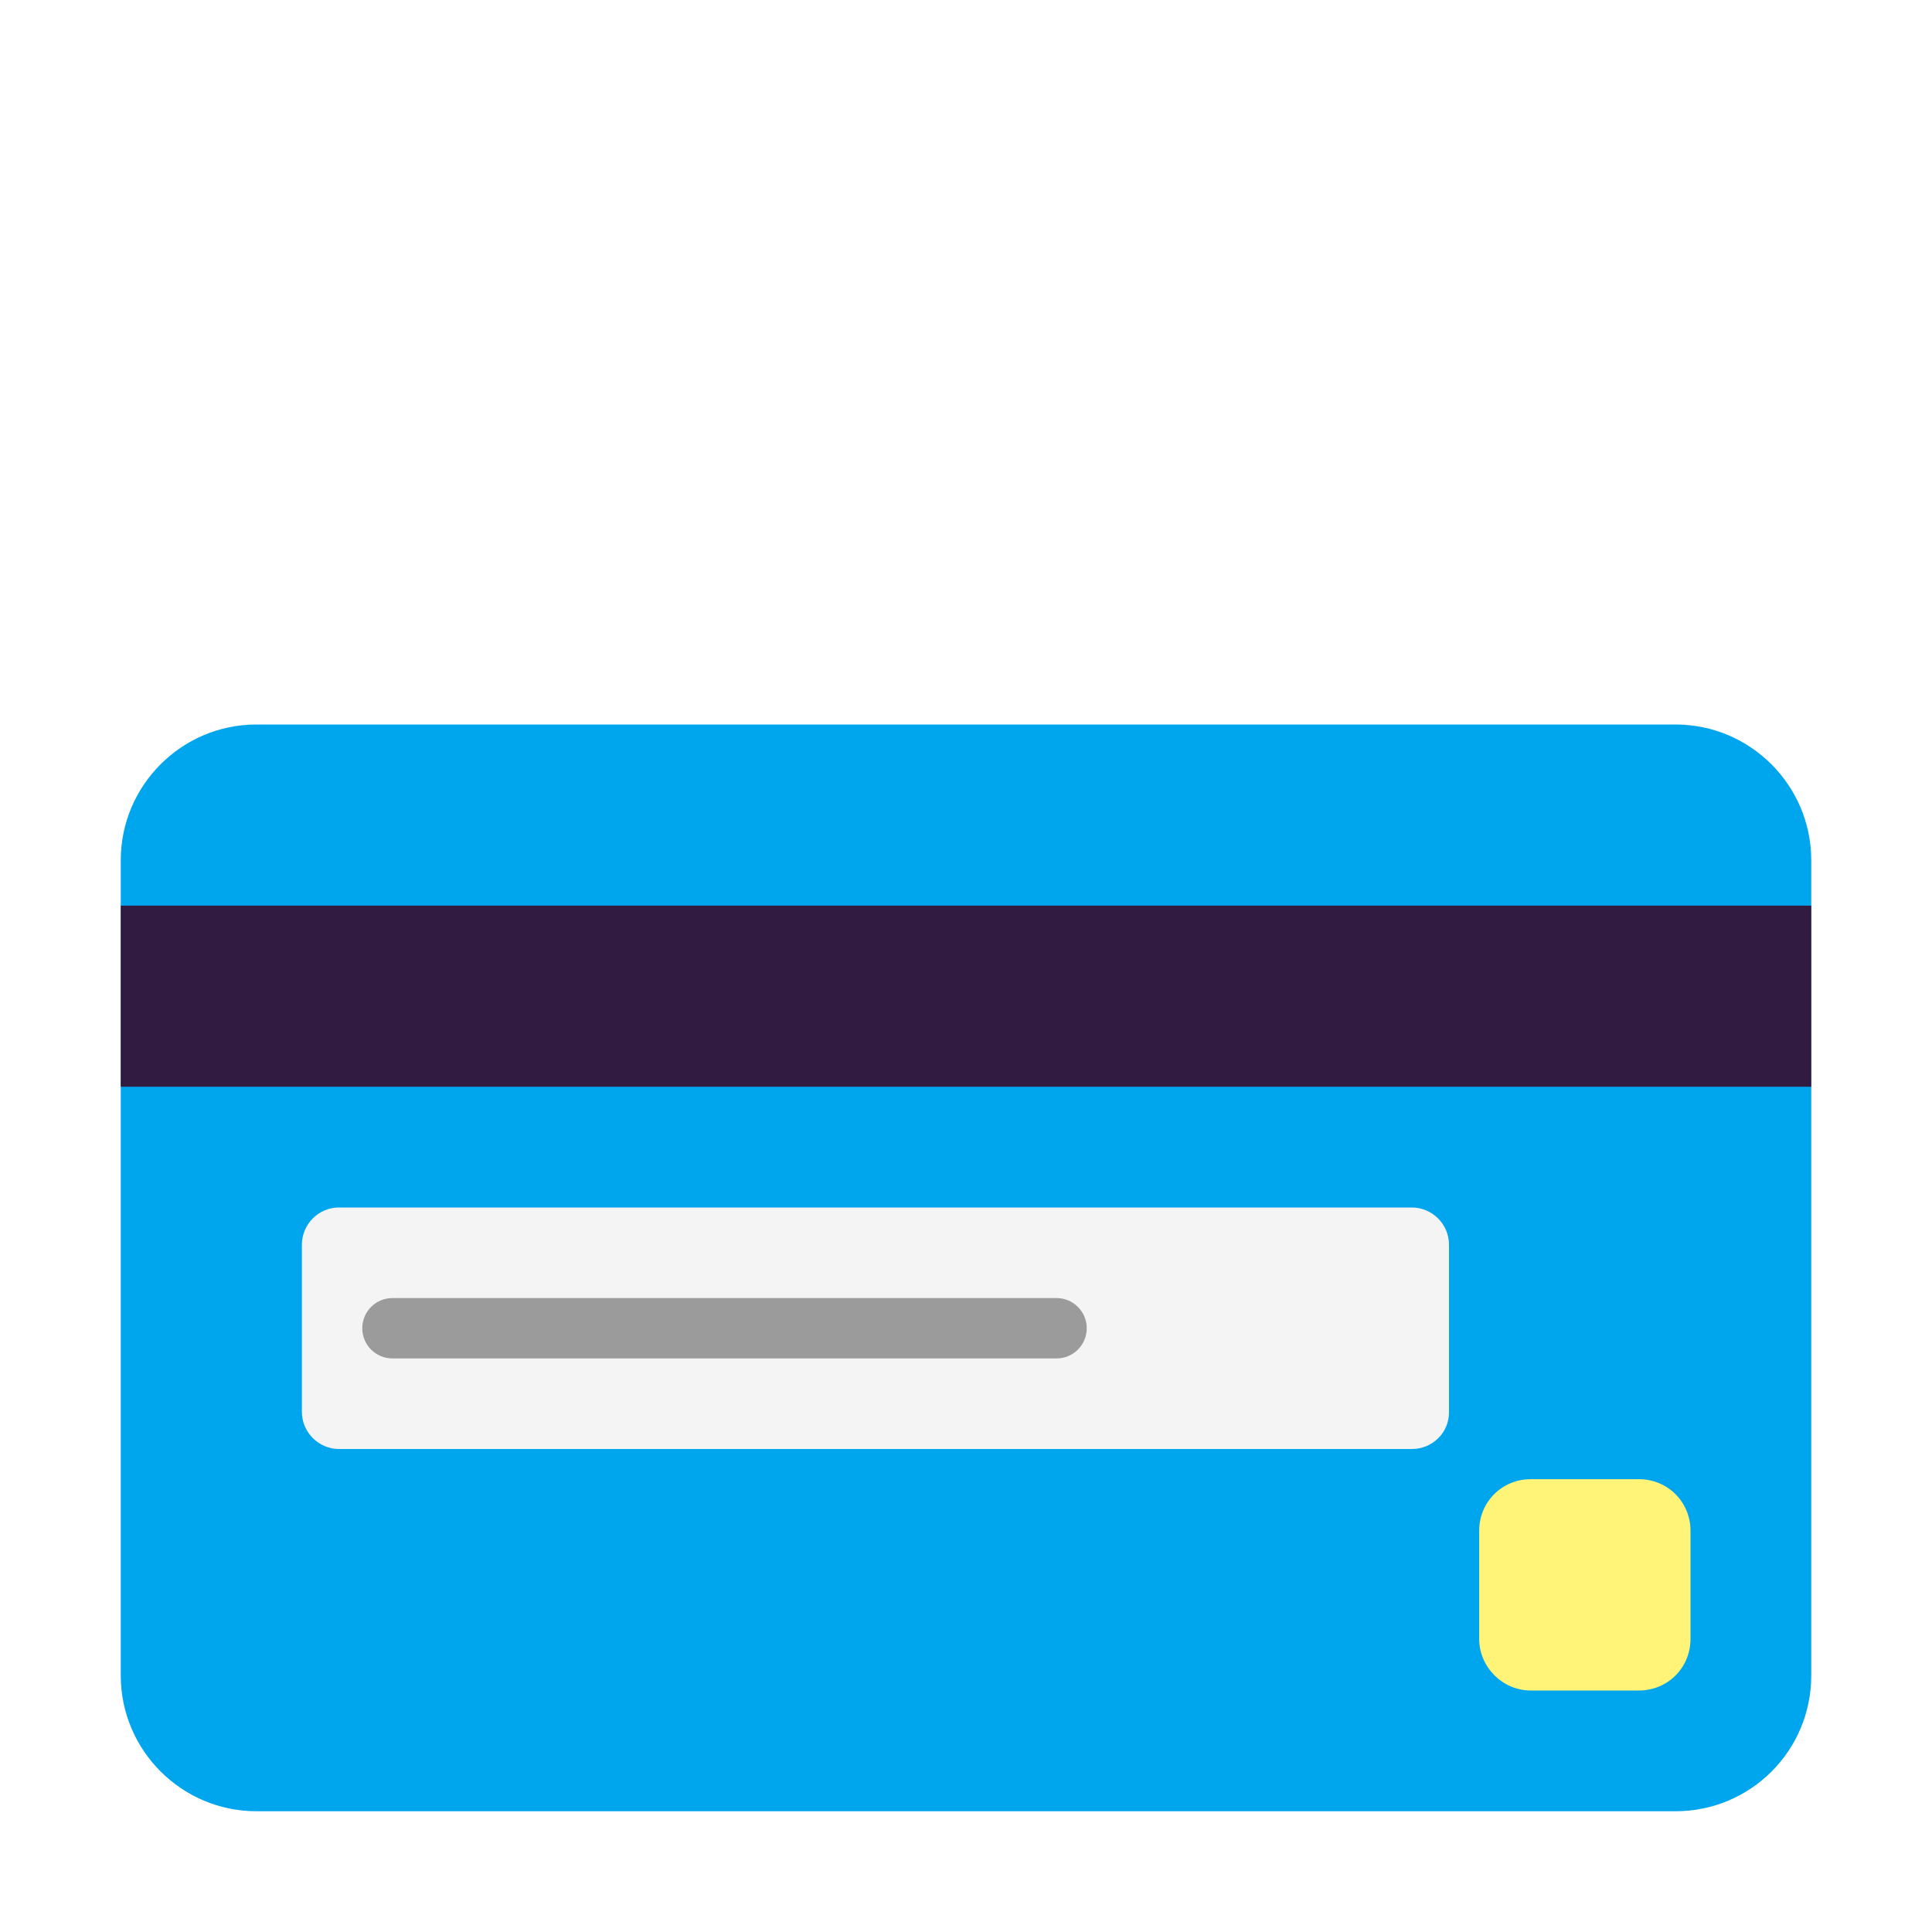
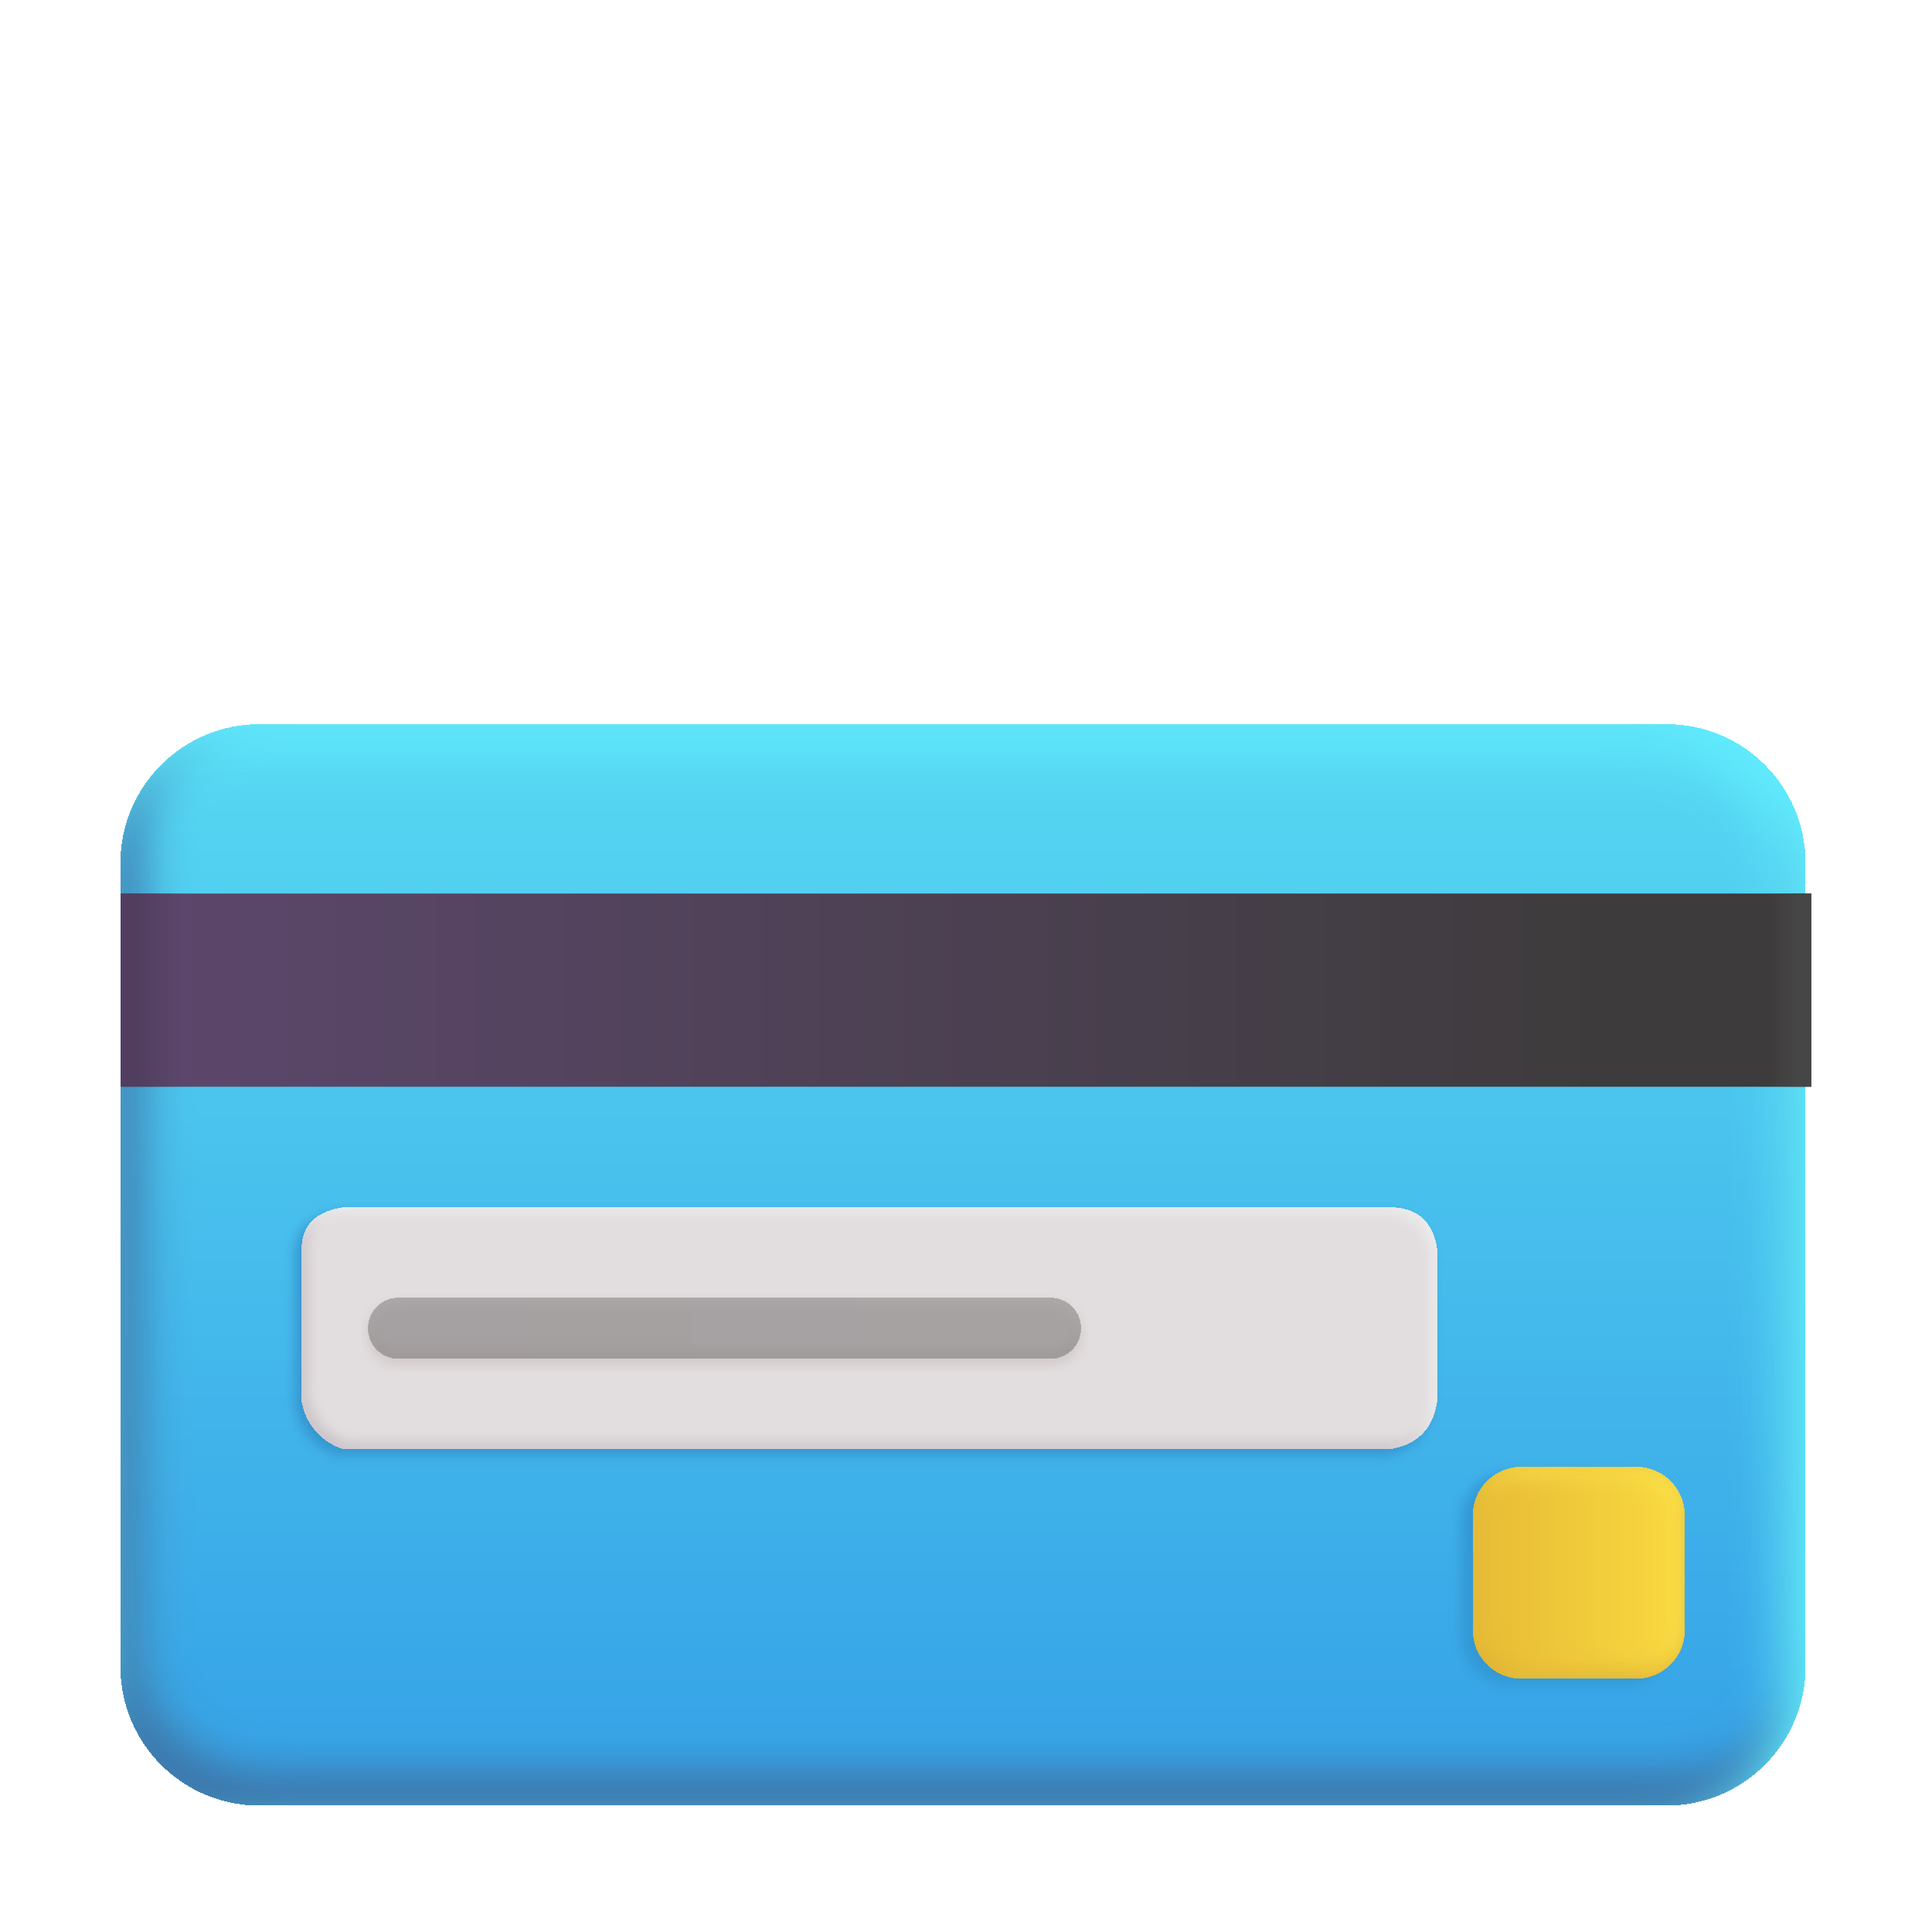
- <svg xmlns="http://www.w3.org/2000/svg" width="32" height="32" viewBox="0 0 32 32" fill="none">
-   <path d="M27.752 30H4.248C3.009 30 2 28.991 2 27.751V14.249C2 13.009 3.009 12 4.248 12H27.752C28.991 12 30 13.009 30 14.249V27.751C30 29.001 28.991 30 27.752 30Z" fill="#00A6ED" />
-   <path d="M23.386 24H5.614C5.282 24 5 23.727 5 23.384V20.616C5 20.283 5.272 20 5.614 20H23.386C23.718 20 24 20.273 24 20.616V23.394C24 23.727 23.728 24 23.386 24Z" fill="#F4F4F4" />
-   <path d="M25.353 28H27.147C27.622 28 28 27.622 28 27.147V25.353C28 24.878 27.622 24.5 27.147 24.5H25.353C24.878 24.5 24.5 24.878 24.5 25.353V27.147C24.5 27.612 24.888 28 25.353 28Z" fill="#FFF478" />
-   <path d="M30 15H2V18H30V15Z" fill="#321B41" />
-   <path d="M6 22C6 21.724 6.224 21.5 6.5 21.5H17.5C17.776 21.5 18 21.724 18 22C18 22.276 17.776 22.5 17.5 22.5H6.5C6.224 22.5 6 22.276 6 22Z" fill="#9B9B9B" />
+ <svg xmlns="http://www.w3.org/2000/svg" width="32" height="32" fill="none" viewBox="0 0 32 32">
+   <g filter="url(#a)">
+     <rect width="27.9" height="17.9" x="2" y="12" fill="url(#b)" rx="2.3" />
+   </g>
+   <path fill="url(#c)" d="M2 18v-3.2h28V18z" />
+   <path fill="url(#d)" d="M2 18v-3.2h28V18z" />
+   <path fill="url(#e)" d="M2 18v-3.2h28V18z" />
+   <g filter="url(#f)">
+     <path fill="#e2ddde" d="M5.7 24a1 1 0 0 1-.7-.8v-2.5q0-.6.7-.7H23q.7 0 .8.7v2.5q-.1.7-.8.8z" />
+   </g>
+   <g filter="url(#g)">
+     <rect width="11.8" height="1" x="6.1" y="21.5" fill="url(#h)" rx=".5" />
+   </g>
+   <g filter="url(#i)">
+     <rect width="3.5" height="3.5" x="24.4" y="24.3" fill="url(#j)" rx=".8" />
+   </g>
+   <defs>
+     <linearGradient id="b" x1="16" x2="16" y1="12" y2="29.1" gradientUnits="userSpaceOnUse">
+       <stop stop-color="#57d8f2" />
+       <stop offset="1" stop-color="#36a3e7" />
+     </linearGradient>
+     <linearGradient id="c" x1="2" x2="30" y1="17.1" y2="17.1" gradientUnits="userSpaceOnUse">
+       <stop stop-color="#5d476d" />
+       <stop offset=".9" stop-color="#3d3b3b" />
+     </linearGradient>
+     <linearGradient id="d" x1="2" x2="3.5" y1="16.8" y2="16.8" gradientUnits="userSpaceOnUse">
+       <stop offset=".2" stop-color="#513e5f" />
+       <stop offset=".7" stop-color="#513e5f" stop-opacity="0" />
+     </linearGradient>
+     <linearGradient id="e" x1="30" x2="29.3" y1="16.9" y2="16.9" gradientUnits="userSpaceOnUse">
+       <stop offset=".3" stop-color="#474646" />
+       <stop offset="1" stop-color="#474646" stop-opacity="0" />
+     </linearGradient>
+     <linearGradient id="h" x1="6.1" x2="16.9" y1="22" y2="22" gradientUnits="userSpaceOnUse">
+       <stop stop-color="#a5a0a1" />
+       <stop offset="1" stop-color="#a6a2a2" />
+     </linearGradient>
+     <linearGradient id="j" x1="27.9" x2="25" y1="25.7" y2="25.7" gradientUnits="userSpaceOnUse">
+       <stop stop-color="#f9d940" />
+       <stop offset="1" stop-color="#eac037" />
+     </linearGradient>
+     <filter id="a" width="28.7" height="18.7" x="1.6" y="11.6" color-interpolation-filters="sRGB" filterUnits="userSpaceOnUse">
+       <feFlood flood-opacity="0" result="BackgroundImageFix" />
+       <feBlend in="SourceGraphic" in2="BackgroundImageFix" result="shape" />
+       <feColorMatrix in="SourceAlpha" result="hardAlpha" values="0 0 0 0 0 0 0 0 0 0 0 0 0 0 0 0 0 0 127 0" />
+       <feOffset dx=".4" dy="-.4" />
+       <feGaussianBlur stdDeviation=".4" />
+       <feComposite in2="hardAlpha" k2="-1" k3="1" operator="arithmetic" />
+       <feColorMatrix values="0 0 0 0 0.255 0 0 0 0 0.58 0 0 0 0 0.765 0 0 0 1 0" />
+       <feBlend in2="shape" result="effect1_innerShadow_18_21638" />
+       <feColorMatrix in="SourceAlpha" result="hardAlpha" values="0 0 0 0 0 0 0 0 0 0 0 0 0 0 0 0 0 0 127 0" />
+       <feOffset dy="-.4" />
+       <feGaussianBlur stdDeviation=".4" />
+       <feComposite in2="hardAlpha" k2="-1" k3="1" operator="arithmetic" />
+       <feColorMatrix values="0 0 0 0 0.224 0 0 0 0 0.42 0 0 0 0 0.639 0 0 0 1 0" />
+       <feBlend in2="effect1_innerShadow_18_21638" result="effect2_innerShadow_18_21638" />
+       <feColorMatrix in="SourceAlpha" result="hardAlpha" values="0 0 0 0 0 0 0 0 0 0 0 0 0 0 0 0 0 0 127 0" />
+       <feOffset dx="-.4" dy=".4" />
+       <feGaussianBlur stdDeviation=".4" />
+       <feComposite in2="hardAlpha" k2="-1" k3="1" operator="arithmetic" />
+       <feColorMatrix values="0 0 0 0 0.38 0 0 0 0 0.929 0 0 0 0 1 0 0 0 1 0" />
+       <feBlend in2="effect2_innerShadow_18_21638" result="effect3_innerShadow_18_21638" />
+     </filter>
+     <filter id="f" width="19.2" height="4.4" x="4.7" y="19.9" color-interpolation-filters="sRGB" filterUnits="userSpaceOnUse">
+       <feFlood flood-opacity="0" result="BackgroundImageFix" />
+       <feColorMatrix in="SourceAlpha" result="hardAlpha" values="0 0 0 0 0 0 0 0 0 0 0 0 0 0 0 0 0 0 127 0" />
+       <feOffset dx="-.1" dy=".1" />
+       <feGaussianBlur stdDeviation=".1" />
+       <feComposite in2="hardAlpha" operator="out" />
+       <feColorMatrix values="0 0 0 0 0.212 0 0 0 0 0.58 0 0 0 0 0.808 0 0 0 1 0" />
+       <feBlend in2="BackgroundImageFix" result="effect1_dropShadow_18_21638" />
+       <feBlend in="SourceGraphic" in2="effect1_dropShadow_18_21638" result="shape" />
+       <feColorMatrix in="SourceAlpha" result="hardAlpha" values="0 0 0 0 0 0 0 0 0 0 0 0 0 0 0 0 0 0 127 0" />
+       <feOffset dx=".1" dy="-.1" />
+       <feGaussianBlur stdDeviation=".1" />
+       <feComposite in2="hardAlpha" k2="-1" k3="1" operator="arithmetic" />
+       <feColorMatrix values="0 0 0 0 0.788 0 0 0 0 0.765 0 0 0 0 0.784 0 0 0 1 0" />
+       <feBlend in2="shape" result="effect2_innerShadow_18_21638" />
+       <feColorMatrix in="SourceAlpha" result="hardAlpha" values="0 0 0 0 0 0 0 0 0 0 0 0 0 0 0 0 0 0 127 0" />
+       <feOffset dx="-.1" dy=".1" />
+       <feGaussianBlur stdDeviation=".1" />
+       <feComposite in2="hardAlpha" k2="-1" k3="1" operator="arithmetic" />
+       <feColorMatrix values="0 0 0 0 0.922 0 0 0 0 0.925 0 0 0 0 0.925 0 0 0 1 0" />
+       <feBlend in2="effect2_innerShadow_18_21638" result="effect3_innerShadow_18_21638" />
+     </filter>
+     <filter id="g" width="12" height="1.3" x="6" y="21.4" color-interpolation-filters="sRGB" filterUnits="userSpaceOnUse">
+       <feFlood flood-opacity="0" result="BackgroundImageFix" />
+       <feColorMatrix in="SourceAlpha" result="hardAlpha" values="0 0 0 0 0 0 0 0 0 0 0 0 0 0 0 0 0 0 127 0" />
+       <feOffset dy=".1" />
+       <feGaussianBlur stdDeviation=".1" />
+       <feComposite in2="hardAlpha" operator="out" />
+       <feColorMatrix values="0 0 0 0 0.82 0 0 0 0 0.788 0 0 0 0 0.792 0 0 0 1 0" />
+       <feBlend in2="BackgroundImageFix" result="effect1_dropShadow_18_21638" />
+       <feBlend in="SourceGraphic" in2="effect1_dropShadow_18_21638" result="shape" />
+       <feColorMatrix in="SourceAlpha" result="hardAlpha" values="0 0 0 0 0 0 0 0 0 0 0 0 0 0 0 0 0 0 127 0" />
+       <feOffset dy="-.1" />
+       <feGaussianBlur stdDeviation=".1" />
+       <feComposite in2="hardAlpha" k2="-1" k3="1" operator="arithmetic" />
+       <feColorMatrix values="0 0 0 0 0.616 0 0 0 0 0.592 0 0 0 0 0.592 0 0 0 1 0" />
+       <feBlend in2="shape" result="effect2_innerShadow_18_21638" />
+       <feColorMatrix in="SourceAlpha" result="hardAlpha" values="0 0 0 0 0 0 0 0 0 0 0 0 0 0 0 0 0 0 127 0" />
+       <feOffset dy=".1" />
+       <feGaussianBlur stdDeviation=".1" />
+       <feComposite in2="hardAlpha" k2="-1" k3="1" operator="arithmetic" />
+       <feColorMatrix values="0 0 0 0 0.671 0 0 0 0 0.663 0 0 0 0 0.663 0 0 0 1 0" />
+       <feBlend in2="effect2_innerShadow_18_21638" result="effect3_innerShadow_18_21638" />
+     </filter>
+     <filter id="i" width="4.1" height="4.1" x="23.9" y="24.1" color-interpolation-filters="sRGB" filterUnits="userSpaceOnUse">
+       <feFlood flood-opacity="0" result="BackgroundImageFix" />
+       <feColorMatrix in="SourceAlpha" result="hardAlpha" values="0 0 0 0 0 0 0 0 0 0 0 0 0 0 0 0 0 0 127 0" />
+       <feOffset dx="-.2" dy=".1" />
+       <feGaussianBlur stdDeviation=".1" />
+       <feComposite in2="hardAlpha" operator="out" />
+       <feColorMatrix values="0 0 0 0 0.2 0 0 0 0 0.596 0 0 0 0 0.835 0 0 0 1 0" />
+       <feBlend in2="BackgroundImageFix" result="effect1_dropShadow_18_21638" />
+       <feBlend in="SourceGraphic" in2="effect1_dropShadow_18_21638" result="shape" />
+       <feColorMatrix in="SourceAlpha" result="hardAlpha" values="0 0 0 0 0 0 0 0 0 0 0 0 0 0 0 0 0 0 127 0" />
+       <feOffset dx="-.1" dy=".1" />
+       <feGaussianBlur stdDeviation=".2" />
+       <feComposite in2="hardAlpha" k2="-1" k3="1" operator="arithmetic" />
+       <feColorMatrix values="0 0 0 0 0.996 0 0 0 0 0.906 0 0 0 0 0.31 0 0 0 1 0" />
+       <feBlend in2="shape" result="effect2_innerShadow_18_21638" />
+       <feColorMatrix in="SourceAlpha" result="hardAlpha" values="0 0 0 0 0 0 0 0 0 0 0 0 0 0 0 0 0 0 127 0" />
+       <feOffset dx=".1" dy="-.1" />
+       <feGaussianBlur stdDeviation=".2" />
+       <feComposite in2="hardAlpha" k2="-1" k3="1" operator="arithmetic" />
+       <feColorMatrix values="0 0 0 0 0.871 0 0 0 0 0.694 0 0 0 0 0.2 0 0 0 1 0" />
+       <feBlend in2="effect2_innerShadow_18_21638" result="effect3_innerShadow_18_21638" />
+     </filter>
+   </defs>
</svg>
